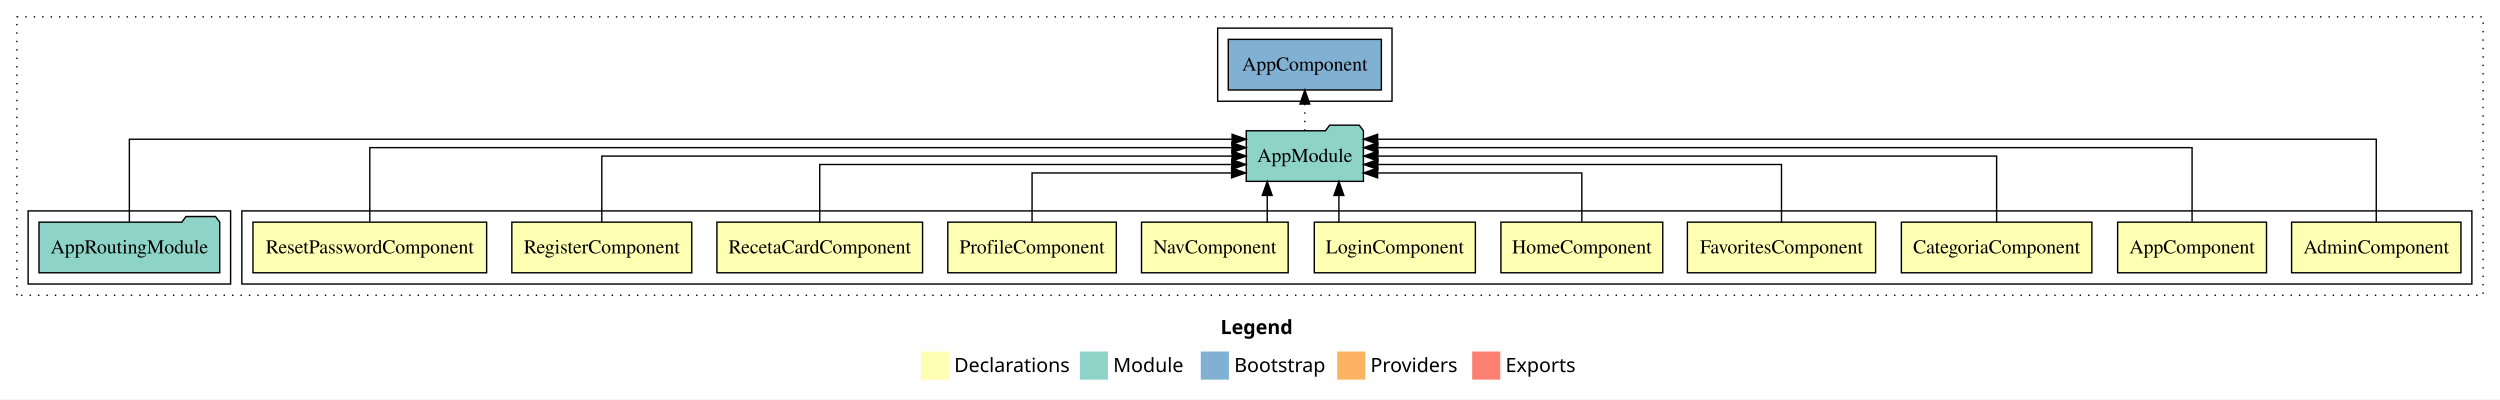
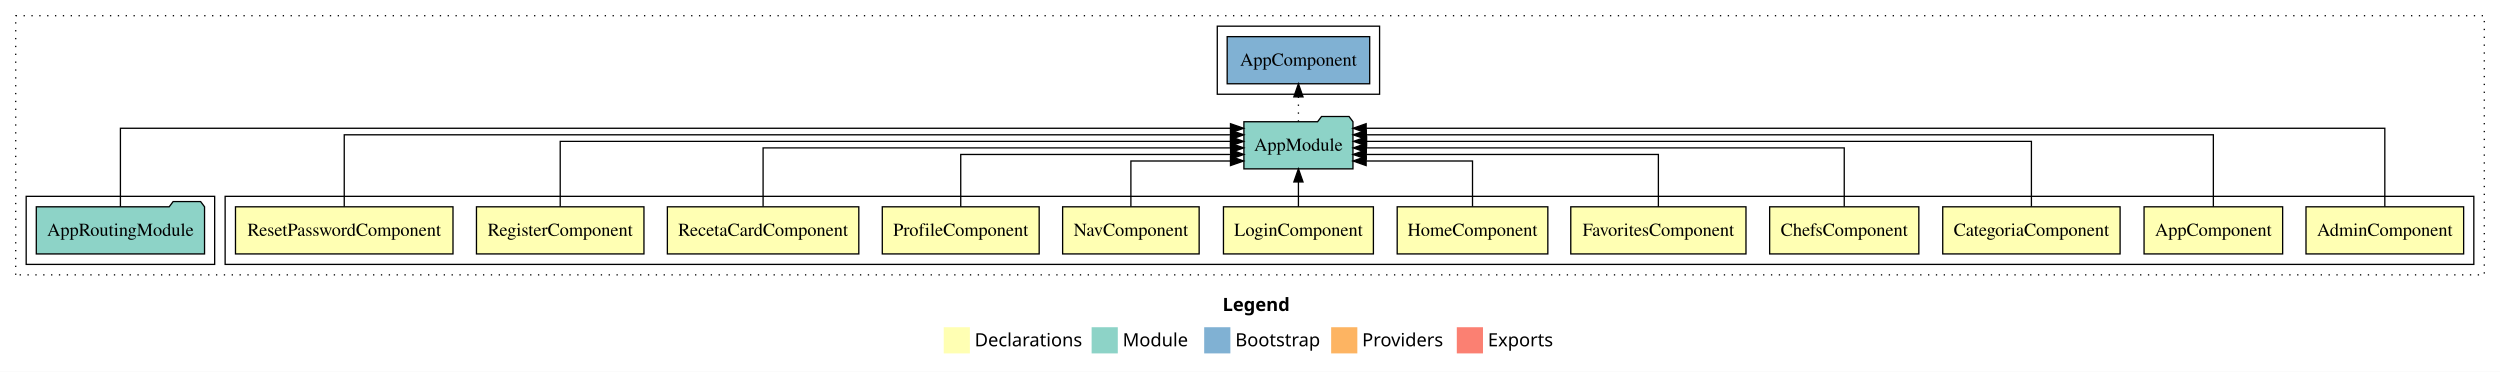
- <svg xmlns="http://www.w3.org/2000/svg" width="1778pt" height="284pt" viewBox="0.00 0.00 1778.00 284.00">
+ <svg xmlns="http://www.w3.org/2000/svg" width="1910pt" height="284pt" viewBox="0.00 0.00 1910.00 284.00">
  <g id="graph0" class="graph" transform="scale(1 1) rotate(0) translate(4 280)">
-     <polygon fill="white" stroke="transparent" points="-4,4 -4,-280 1774,-280 1774,4 -4,4" />
-     <text text-anchor="start" x="864.01" y="-42.4" font-family="Times-12" font-weight="bold" font-size="14.00">Legend</text>
-     <polygon fill="#ffffb3" stroke="transparent" points="651,-10 651,-30 671,-30 671,-10 651,-10" />
-     <text text-anchor="start" x="674.63" y="-15.4" font-family="Times-12" font-size="14.00">  Declarations</text>
-     <polygon fill="#8dd3c7" stroke="transparent" points="764,-10 764,-30 784,-30 784,-10 764,-10" />
-     <text text-anchor="start" x="787.73" y="-15.4" font-family="Times-12" font-size="14.00">  Module</text>
-     <polygon fill="#80b1d3" stroke="transparent" points="850,-10 850,-30 870,-30 870,-10 850,-10" />
-     <text text-anchor="start" x="873.78" y="-15.4" font-family="Times-12" font-size="14.00">  Bootstrap</text>
-     <polygon fill="#fdb462" stroke="transparent" points="947,-10 947,-30 967,-30 967,-10 947,-10" />
-     <text text-anchor="start" x="970.67" y="-15.4" font-family="Times-12" font-size="14.00">  Providers</text>
-     <polygon fill="#fb8072" stroke="transparent" points="1043,-10 1043,-30 1063,-30 1063,-10 1043,-10" />
-     <text text-anchor="start" x="1066.73" y="-15.4" font-family="Times-12" font-size="14.00">  Exports</text>
+     <polygon fill="white" stroke="transparent" points="-4,4 -4,-280 1906,-280 1906,4 -4,4" />
+     <text text-anchor="start" x="930.01" y="-42.4" font-family="Times-12" font-weight="bold" font-size="14.00">Legend</text>
+     <polygon fill="#ffffb3" stroke="transparent" points="717,-10 717,-30 737,-30 737,-10 717,-10" />
+     <text text-anchor="start" x="740.63" y="-15.4" font-family="Times-12" font-size="14.00">  Declarations</text>
+     <polygon fill="#8dd3c7" stroke="transparent" points="830,-10 830,-30 850,-30 850,-10 830,-10" />
+     <text text-anchor="start" x="853.73" y="-15.4" font-family="Times-12" font-size="14.00">  Module</text>
+     <polygon fill="#80b1d3" stroke="transparent" points="916,-10 916,-30 936,-30 936,-10 916,-10" />
+     <text text-anchor="start" x="939.78" y="-15.4" font-family="Times-12" font-size="14.00">  Bootstrap</text>
+     <polygon fill="#fdb462" stroke="transparent" points="1013,-10 1013,-30 1033,-30 1033,-10 1013,-10" />
+     <text text-anchor="start" x="1036.67" y="-15.4" font-family="Times-12" font-size="14.00">  Providers</text>
+     <polygon fill="#fb8072" stroke="transparent" points="1109,-10 1109,-30 1129,-30 1129,-10 1109,-10" />
+     <text text-anchor="start" x="1132.73" y="-15.4" font-family="Times-12" font-size="14.00">  Exports</text>
    <g id="clust1" class="cluster">
-       <polygon fill="none" stroke="black" stroke-dasharray="1,5" points="8,-70 8,-268 1762,-268 1762,-70 8,-70" />
+       <polygon fill="none" stroke="black" stroke-dasharray="1,5" points="8,-70 8,-268 1894,-268 1894,-70 8,-70" />
    </g>
    <g id="clust2" class="cluster">
-       <polygon fill="none" stroke="black" points="168,-78 168,-130 1754,-130 1754,-78 168,-78" />
+       <polygon fill="none" stroke="black" points="168,-78 168,-130 1886,-130 1886,-78 168,-78" />
    </g>
-     <g id="clust14" class="cluster">
+     <g id="clust15" class="cluster">
      <polygon fill="none" stroke="black" points="16,-78 16,-130 160,-130 160,-78 16,-78" />
    </g>
-     <g id="clust16" class="cluster">
-       <polygon fill="none" stroke="black" points="862,-208 862,-260 986,-260 986,-208 862,-208" />
+     <g id="clust17" class="cluster">
+       <polygon fill="none" stroke="black" points="926,-208 926,-260 1050,-260 1050,-208 926,-208" />
    </g>
    <g id="node1" class="node">
-       <polygon fill="#ffffb3" stroke="black" points="1746.22,-122 1625.78,-122 1625.78,-86 1746.22,-86 1746.22,-122" />
-       <text text-anchor="middle" x="1686" y="-99.8" font-family="Times,serif" font-size="14.00">AdminComponent</text>
+       <polygon fill="#ffffb3" stroke="black" points="1878.22,-122 1757.78,-122 1757.78,-86 1878.22,-86 1878.22,-122" />
+       <text text-anchor="middle" x="1818" y="-99.8" font-family="Times,serif" font-size="14.00">AdminComponent</text>
    </g>
-     <g id="node12" class="node">
-       <polygon fill="#8dd3c7" stroke="black" points="965.66,-187 962.66,-191 941.66,-191 938.66,-187 882.34,-187 882.34,-151 965.66,-151 965.66,-187" />
-       <text text-anchor="middle" x="924" y="-164.8" font-family="Times,serif" font-size="14.00">AppModule</text>
+     <g id="node13" class="node">
+       <polygon fill="#8dd3c7" stroke="black" points="1029.66,-187 1026.66,-191 1005.66,-191 1002.66,-187 946.34,-187 946.34,-151 1029.66,-151 1029.66,-187" />
+       <text text-anchor="middle" x="988" y="-164.8" font-family="Times,serif" font-size="14.00">AppModule</text>
    </g>
    <g id="edge1" class="edge">
-       <path fill="none" stroke="black" d="M1686,-122.25C1686,-145.02 1686,-181 1686,-181 1686,-181 975.78,-181 975.78,-181" />
-       <polygon fill="black" stroke="black" points="975.78,-177.5 965.78,-181 975.78,-184.5 975.78,-177.5" />
+       <path fill="none" stroke="black" d="M1818,-122.09C1818,-145.13 1818,-182 1818,-182 1818,-182 1039.73,-182 1039.73,-182" />
+       <polygon fill="black" stroke="black" points="1039.73,-178.5 1029.73,-182 1039.73,-185.5 1039.73,-178.5" />
    </g>
    <g id="node2" class="node">
-       <polygon fill="#ffffb3" stroke="black" points="1607.94,-122 1502.06,-122 1502.06,-86 1607.94,-86 1607.94,-122" />
-       <text text-anchor="middle" x="1555" y="-99.8" font-family="Times,serif" font-size="14.00">AppComponent</text>
+       <polygon fill="#ffffb3" stroke="black" points="1739.94,-122 1634.06,-122 1634.06,-86 1739.94,-86 1739.94,-122" />
+       <text text-anchor="middle" x="1687" y="-99.8" font-family="Times,serif" font-size="14.00">AppComponent</text>
    </g>
    <g id="edge2" class="edge">
-       <path fill="none" stroke="black" d="M1555,-122.28C1555,-143.32 1555,-175 1555,-175 1555,-175 975.89,-175 975.89,-175" />
-       <polygon fill="black" stroke="black" points="975.89,-171.5 965.89,-175 975.89,-178.5 975.89,-171.5" />
+       <path fill="none" stroke="black" d="M1687,-122.04C1687,-143.66 1687,-177 1687,-177 1687,-177 1039.89,-177 1039.89,-177" />
+       <polygon fill="black" stroke="black" points="1039.89,-173.5 1029.89,-177 1039.89,-180.5 1039.89,-173.5" />
    </g>
    <g id="node3" class="node">
-       <polygon fill="#ffffb3" stroke="black" points="1483.75,-122 1348.25,-122 1348.25,-86 1483.75,-86 1483.75,-122" />
-       <text text-anchor="middle" x="1416" y="-99.8" font-family="Times,serif" font-size="14.00">CategoriaComponent</text>
+       <polygon fill="#ffffb3" stroke="black" points="1615.75,-122 1480.25,-122 1480.25,-86 1615.75,-86 1615.75,-122" />
+       <text text-anchor="middle" x="1548" y="-99.8" font-family="Times,serif" font-size="14.00">CategoriaComponent</text>
    </g>
    <g id="edge3" class="edge">
-       <path fill="none" stroke="black" d="M1416,-122.11C1416,-141.34 1416,-169 1416,-169 1416,-169 975.95,-169 975.95,-169" />
-       <polygon fill="black" stroke="black" points="975.95,-165.5 965.95,-169 975.95,-172.5 975.95,-165.5" />
+       <path fill="none" stroke="black" d="M1548,-122.22C1548,-142.37 1548,-172 1548,-172 1548,-172 1040.09,-172 1040.09,-172" />
+       <polygon fill="black" stroke="black" points="1040.09,-168.5 1030.09,-172 1040.09,-175.5 1040.09,-168.5" />
    </g>
    <g id="node4" class="node">
+       <polygon fill="#ffffb3" stroke="black" points="1461.99,-122 1348.01,-122 1348.01,-86 1461.99,-86 1461.99,-122" />
+       <text text-anchor="middle" x="1405" y="-99.8" font-family="Times,serif" font-size="14.00">ChefsComponent</text>
+     </g>
+     <g id="edge4" class="edge">
+       <path fill="none" stroke="black" d="M1405,-122.22C1405,-140.83 1405,-167 1405,-167 1405,-167 1039.89,-167 1039.89,-167" />
+       <polygon fill="black" stroke="black" points="1039.89,-163.5 1029.89,-167 1039.89,-170.5 1039.89,-163.5" />
+     </g>
+     <g id="node5" class="node">
      <polygon fill="#ffffb3" stroke="black" points="1329.93,-122 1196.07,-122 1196.07,-86 1329.93,-86 1329.93,-122" />
      <text text-anchor="middle" x="1263" y="-99.8" font-family="Times,serif" font-size="14.00">FavoritesComponent</text>
    </g>
-     <g id="edge4" class="edge">
-       <path fill="none" stroke="black" d="M1263,-122.02C1263,-139.37 1263,-163 1263,-163 1263,-163 975.91,-163 975.91,-163" />
-       <polygon fill="black" stroke="black" points="975.91,-159.5 965.91,-163 975.91,-166.5 975.91,-159.5" />
+     <g id="edge5" class="edge">
+       <path fill="none" stroke="black" d="M1263,-122.03C1263,-139.06 1263,-162 1263,-162 1263,-162 1039.77,-162 1039.77,-162" />
+       <polygon fill="black" stroke="black" points="1039.77,-158.5 1029.77,-162 1039.77,-165.5 1039.77,-158.5" />
    </g>
-     <g id="node5" class="node">
+     <g id="node6" class="node">
      <polygon fill="#ffffb3" stroke="black" points="1178.55,-122 1063.45,-122 1063.45,-86 1178.55,-86 1178.55,-122" />
      <text text-anchor="middle" x="1121" y="-99.8" font-family="Times,serif" font-size="14.00">HomeComponent</text>
    </g>
-     <g id="edge5" class="edge">
-       <path fill="none" stroke="black" d="M1121,-122.24C1121,-137.57 1121,-157 1121,-157 1121,-157 975.78,-157 975.78,-157" />
-       <polygon fill="black" stroke="black" points="975.78,-153.5 965.78,-157 975.78,-160.5 975.78,-153.5" />
+     <g id="edge6" class="edge">
+       <path fill="none" stroke="black" d="M1121,-122.24C1121,-137.57 1121,-157 1121,-157 1121,-157 1039.72,-157 1039.72,-157" />
+       <polygon fill="black" stroke="black" points="1039.72,-153.5 1029.72,-157 1039.72,-160.5 1039.72,-153.5" />
    </g>
-     <g id="node6" class="node">
+     <g id="node7" class="node">
      <polygon fill="#ffffb3" stroke="black" points="1045.28,-122 930.72,-122 930.72,-86 1045.28,-86 1045.28,-122" />
      <text text-anchor="middle" x="988" y="-99.8" font-family="Times,serif" font-size="14.00">LoginComponent</text>
    </g>
-     <g id="edge6" class="edge">
-       <path fill="none" stroke="black" d="M948.22,-122.11C948.22,-122.11 948.22,-140.99 948.22,-140.99" />
-       <polygon fill="black" stroke="black" points="944.72,-140.99 948.22,-150.99 951.72,-140.99 944.72,-140.99" />
+     <g id="edge7" class="edge">
+       <path fill="none" stroke="black" d="M988,-122.11C988,-122.11 988,-140.99 988,-140.99" />
+       <polygon fill="black" stroke="black" points="984.5,-140.99 988,-150.99 991.5,-140.99 984.5,-140.99" />
    </g>
-     <g id="node7" class="node">
+     <g id="node8" class="node">
      <polygon fill="#ffffb3" stroke="black" points="912.15,-122 807.85,-122 807.85,-86 912.15,-86 912.15,-122" />
      <text text-anchor="middle" x="860" y="-99.8" font-family="Times,serif" font-size="14.00">NavComponent</text>
    </g>
-     <g id="edge7" class="edge">
-       <path fill="none" stroke="black" d="M897.25,-122.11C897.25,-122.11 897.25,-140.99 897.25,-140.99" />
-       <polygon fill="black" stroke="black" points="893.75,-140.99 897.25,-150.99 900.75,-140.99 893.75,-140.99" />
+     <g id="edge8" class="edge">
+       <path fill="none" stroke="black" d="M860,-122.24C860,-137.57 860,-157 860,-157 860,-157 936.09,-157 936.09,-157" />
+       <polygon fill="black" stroke="black" points="936.09,-160.5 946.09,-157 936.09,-153.5 936.09,-160.5" />
    </g>
-     <g id="node8" class="node">
+     <g id="node9" class="node">
      <polygon fill="#ffffb3" stroke="black" points="789.93,-122 670.07,-122 670.07,-86 789.93,-86 789.93,-122" />
      <text text-anchor="middle" x="730" y="-99.8" font-family="Times,serif" font-size="14.00">ProfileComponent</text>
    </g>
-     <g id="edge8" class="edge">
-       <path fill="none" stroke="black" d="M730,-122.24C730,-137.57 730,-157 730,-157 730,-157 871.9,-157 871.9,-157" />
-       <polygon fill="black" stroke="black" points="871.9,-160.5 881.9,-157 871.9,-153.5 871.9,-160.5" />
+     <g id="edge9" class="edge">
+       <path fill="none" stroke="black" d="M730,-122.03C730,-139.06 730,-162 730,-162 730,-162 936.26,-162 936.26,-162" />
+       <polygon fill="black" stroke="black" points="936.26,-165.5 946.26,-162 936.26,-158.5 936.26,-165.5" />
    </g>
-     <g id="node9" class="node">
+     <g id="node10" class="node">
      <polygon fill="#ffffb3" stroke="black" points="652.13,-122 505.87,-122 505.87,-86 652.13,-86 652.13,-122" />
      <text text-anchor="middle" x="579" y="-99.8" font-family="Times,serif" font-size="14.00">RecetaCardComponent</text>
    </g>
-     <g id="edge9" class="edge">
-       <path fill="none" stroke="black" d="M579,-122.02C579,-139.37 579,-163 579,-163 579,-163 872.04,-163 872.04,-163" />
-       <polygon fill="black" stroke="black" points="872.04,-166.5 882.04,-163 872.04,-159.5 872.04,-166.5" />
+     <g id="edge10" class="edge">
+       <path fill="none" stroke="black" d="M579,-122.22C579,-140.83 579,-167 579,-167 579,-167 936.15,-167 936.15,-167" />
+       <polygon fill="black" stroke="black" points="936.15,-170.5 946.15,-167 936.15,-163.5 936.15,-170.5" />
    </g>
-     <g id="node10" class="node">
+     <g id="node11" class="node">
      <polygon fill="#ffffb3" stroke="black" points="487.98,-122 360.02,-122 360.02,-86 487.98,-86 487.98,-122" />
      <text text-anchor="middle" x="424" y="-99.8" font-family="Times,serif" font-size="14.00">RegisterComponent</text>
    </g>
-     <g id="edge10" class="edge">
-       <path fill="none" stroke="black" d="M424,-122.11C424,-141.34 424,-169 424,-169 424,-169 872.23,-169 872.23,-169" />
-       <polygon fill="black" stroke="black" points="872.23,-172.5 882.23,-169 872.23,-165.5 872.23,-172.5" />
+     <g id="edge11" class="edge">
+       <path fill="none" stroke="black" d="M424,-122.22C424,-142.37 424,-172 424,-172 424,-172 936.07,-172 936.07,-172" />
+       <polygon fill="black" stroke="black" points="936.07,-175.5 946.07,-172 936.07,-168.5 936.07,-175.5" />
    </g>
-     <g id="node11" class="node">
+     <g id="node12" class="node">
      <polygon fill="#ffffb3" stroke="black" points="342.09,-122 175.91,-122 175.91,-86 342.09,-86 342.09,-122" />
      <text text-anchor="middle" x="259" y="-99.8" font-family="Times,serif" font-size="14.00">ResetPasswordComponent</text>
    </g>
-     <g id="edge11" class="edge">
-       <path fill="none" stroke="black" d="M259,-122.28C259,-143.32 259,-175 259,-175 259,-175 872.15,-175 872.15,-175" />
-       <polygon fill="black" stroke="black" points="872.15,-178.5 882.15,-175 872.15,-171.5 872.15,-178.5" />
+     <g id="edge12" class="edge">
+       <path fill="none" stroke="black" d="M259,-122.04C259,-143.66 259,-177 259,-177 259,-177 936.19,-177 936.19,-177" />
+       <polygon fill="black" stroke="black" points="936.19,-180.5 946.19,-177 936.19,-173.5 936.19,-180.5" />
+     </g>
+     <g id="node15" class="node">
+       <polygon fill="#80b1d3" stroke="black" points="1042.44,-252 933.56,-252 933.56,-216 1042.44,-216 1042.44,-252" />
+       <text text-anchor="middle" x="988" y="-229.8" font-family="Times,serif" font-size="14.00">AppComponent </text>
+     </g>
+     <g id="edge14" class="edge">
+       <path fill="none" stroke="black" stroke-dasharray="1,5" d="M988,-187.11C988,-187.11 988,-205.99 988,-205.99" />
+       <polygon fill="black" stroke="black" points="984.5,-205.99 988,-215.99 991.5,-205.99 984.5,-205.99" />
    </g>
    <g id="node14" class="node">
-       <polygon fill="#80b1d3" stroke="black" points="978.44,-252 869.56,-252 869.56,-216 978.44,-216 978.44,-252" />
-       <text text-anchor="middle" x="924" y="-229.8" font-family="Times,serif" font-size="14.00">AppComponent </text>
-     </g>
-     <g id="edge13" class="edge">
-       <path fill="none" stroke="black" stroke-dasharray="1,5" d="M924,-187.11C924,-187.11 924,-205.99 924,-205.99" />
-       <polygon fill="black" stroke="black" points="920.5,-205.99 924,-215.99 927.5,-205.99 920.5,-205.99" />
-     </g>
-     <g id="node13" class="node">
      <polygon fill="#8dd3c7" stroke="black" points="152.27,-122 149.27,-126 128.27,-126 125.27,-122 23.73,-122 23.73,-86 152.27,-86 152.27,-122" />
      <text text-anchor="middle" x="88" y="-99.8" font-family="Times,serif" font-size="14.00">AppRoutingModule</text>
    </g>
-     <g id="edge12" class="edge">
-       <path fill="none" stroke="black" d="M88,-122.25C88,-145.02 88,-181 88,-181 88,-181 872.26,-181 872.26,-181" />
-       <polygon fill="black" stroke="black" points="872.26,-184.5 882.26,-181 872.26,-177.5 872.26,-184.5" />
+     <g id="edge13" class="edge">
+       <path fill="none" stroke="black" d="M88,-122.09C88,-145.13 88,-182 88,-182 88,-182 936.1,-182 936.1,-182" />
+       <polygon fill="black" stroke="black" points="936.1,-185.5 946.1,-182 936.1,-178.5 936.1,-185.5" />
    </g>
  </g>
</svg>
